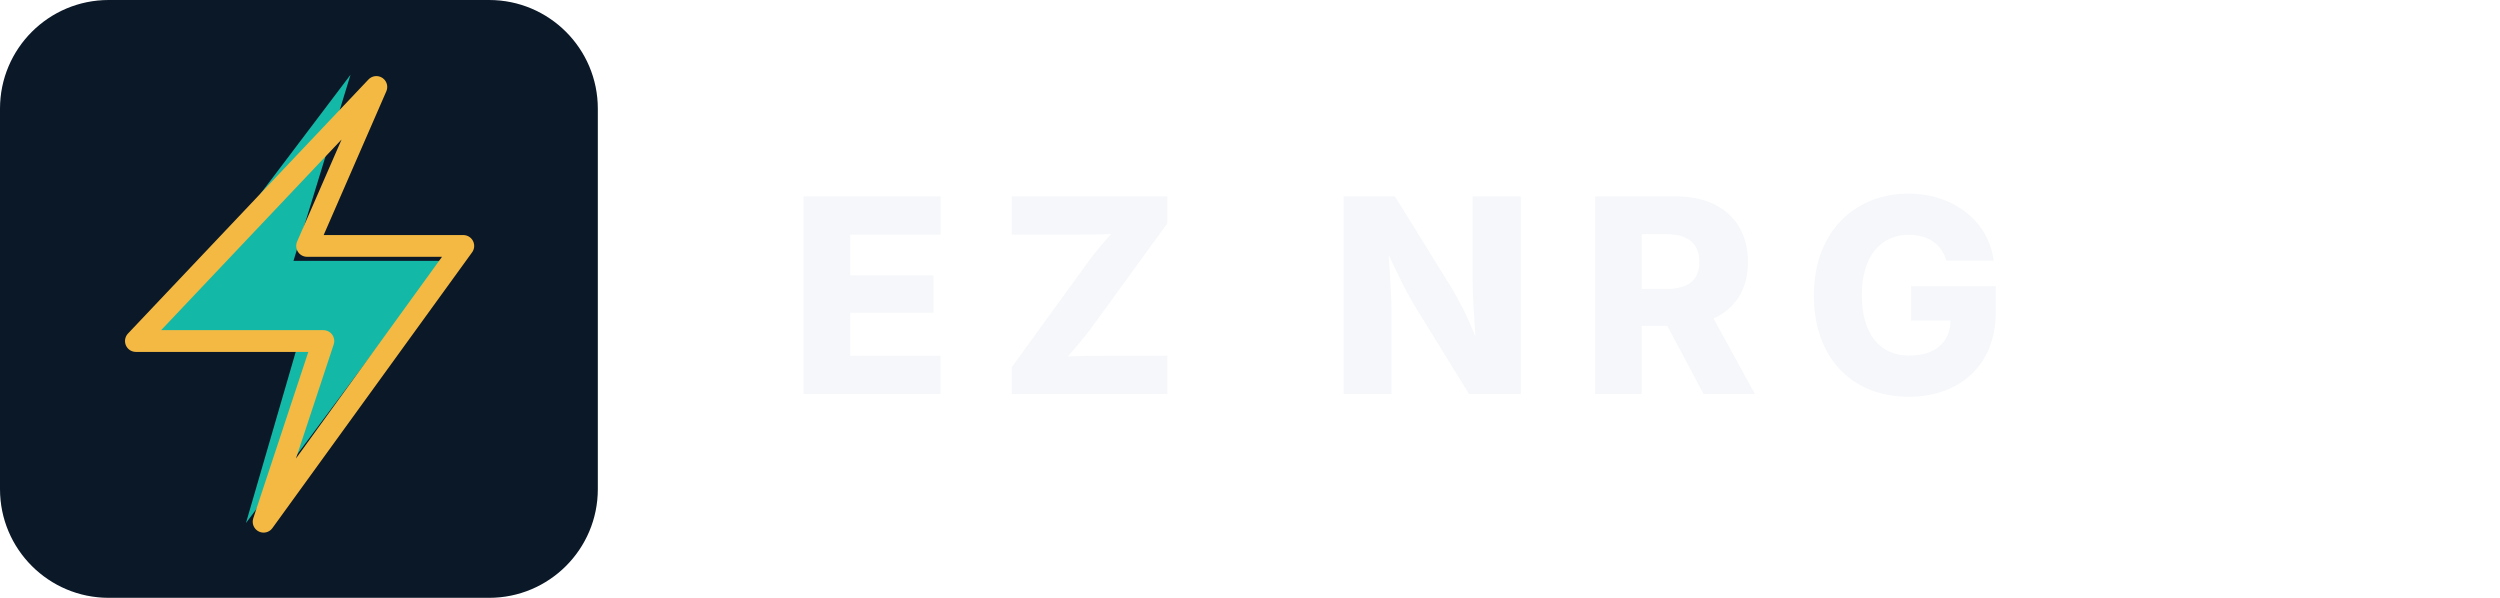
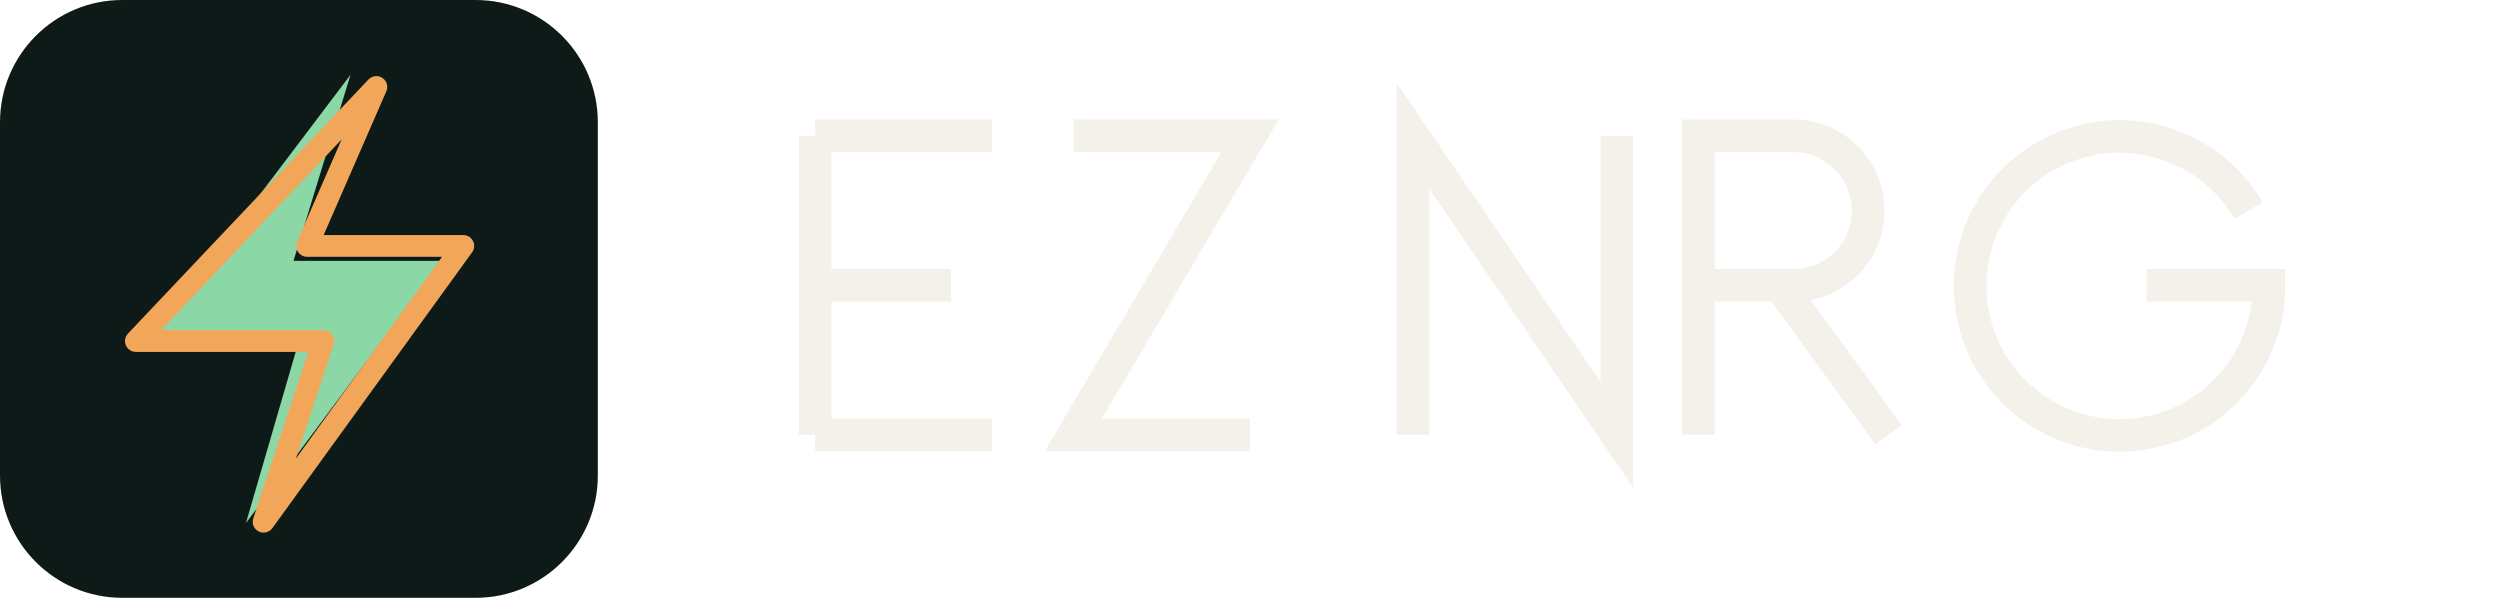
- <svg xmlns="http://www.w3.org/2000/svg" width="184" height="44" viewBox="0 0 184 44" fill="none" role="img" aria-labelledby="title desc">
-   <rect width="44" height="44" rx="8" fill="#0B1828" />
-   <path d="M25.8 5.5L11.5 24.4H22.2L18.1 38.5L32.5 19.2H21.6L25.8 5.5Z" fill="#14B8A6" />
-   <path d="M27.7 6.4L22.6 18.1H34.1L19.4 38.4L23.8 25.1H10L27.7 6.4Z" stroke="#F4B942" stroke-width="1.6" stroke-linejoin="round" />
-   <text x="58" y="29" fill="#F5F7FA" font-family="Manrope, Inter, Arial, sans-serif" font-size="20" font-weight="800" letter-spacing="3.2">EZ NRG</text>
+ <svg xmlns="http://www.w3.org/2000/svg" width="184" height="44" viewBox="0 0 184 44" fill="none" role="img" aria-labelledby="ezlogo-title">
+   <rect width="44" height="44" rx="9" fill="#0E1A17" />
+   <path d="M25.8 5.5L11.5 24.4H22.2L18.1 38.5L32.5 19.2H21.6L25.8 5.5Z" fill="#8BD8A6" />
+   <path d="M27.7 6.4L22.6 18.1H34.1L19.4 38.4L23.8 25.1H10L27.7 6.4Z" stroke="#F2A65A" stroke-width="1.6" stroke-linejoin="round" />
+   <g stroke="#F4F1EA" stroke-width="2.4" stroke-linecap="butt" stroke-linejoin="miter">
+     <path d="M60 10V32M60 10H73M60 21H70M60 32H73" />
+     <path d="M79 10H92L79 32H92" />
+     <path d="M104 32V10L119 32V10" />
+     <path d="M125 32V10H132A5.5 5.5 0 0 1 132 21H125M131 21L139 32" />
+     <path d="M165.5 15.5A11 11 0 1 0 167 21H158" />
+   </g>
</svg>
